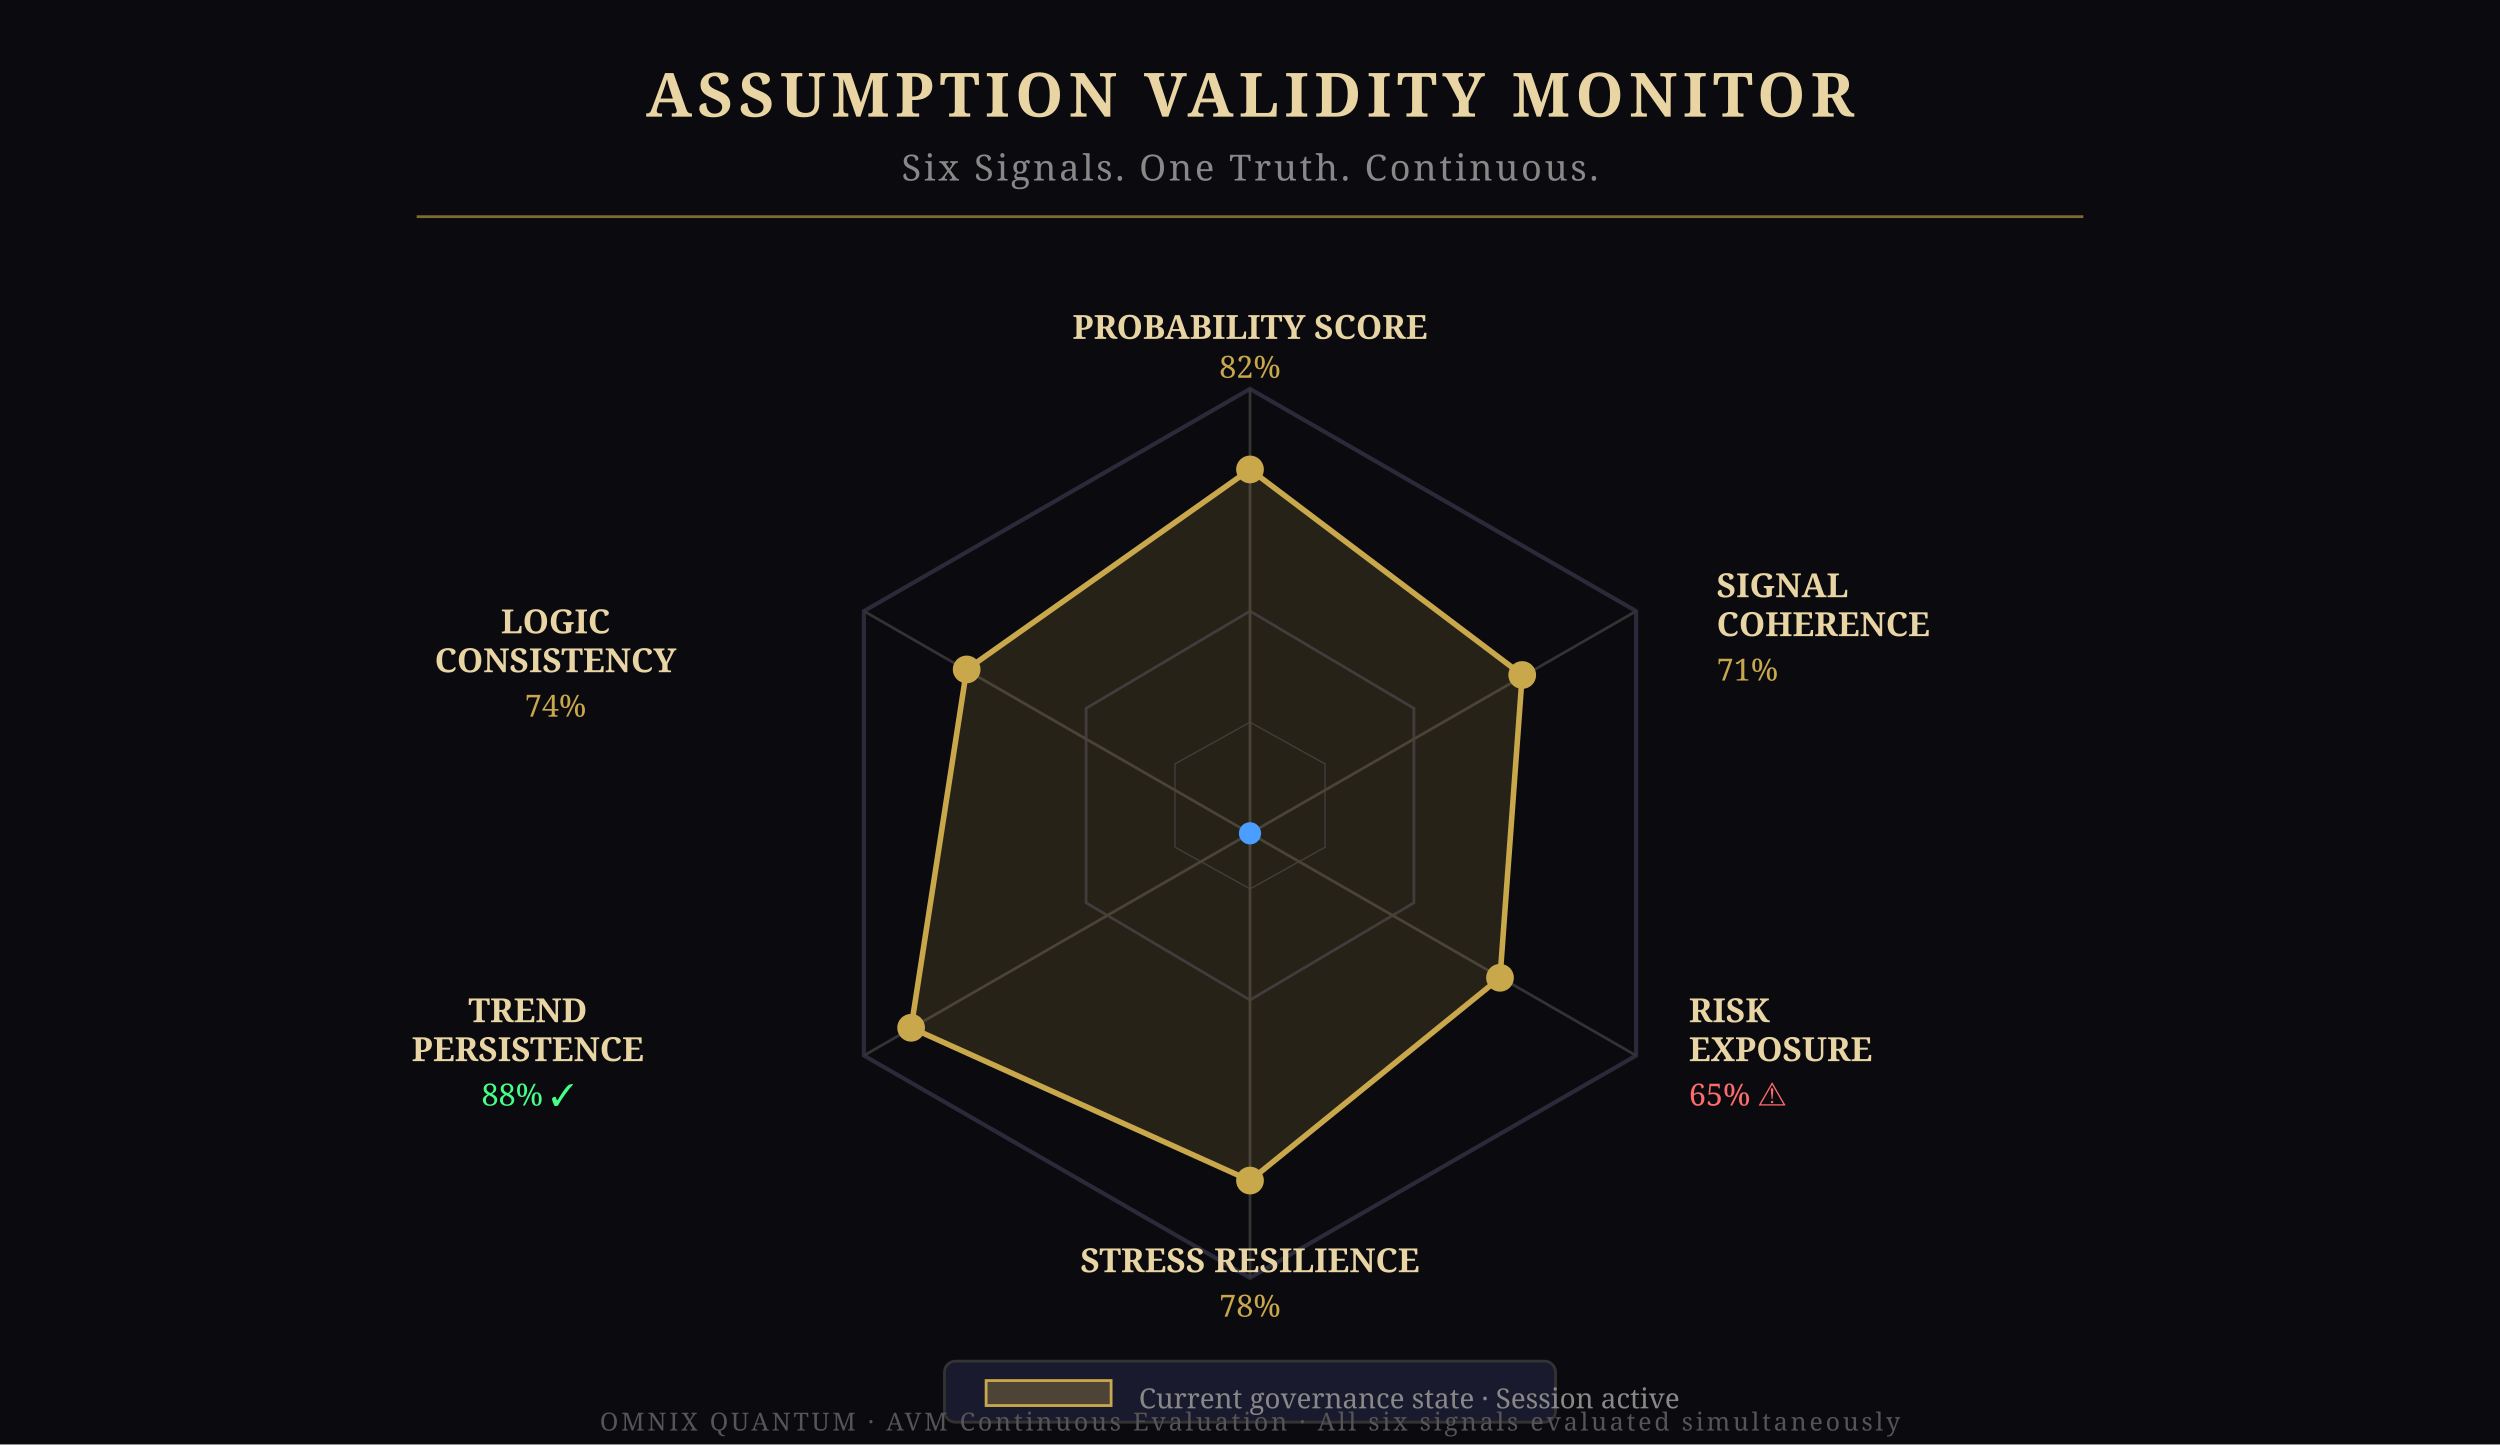
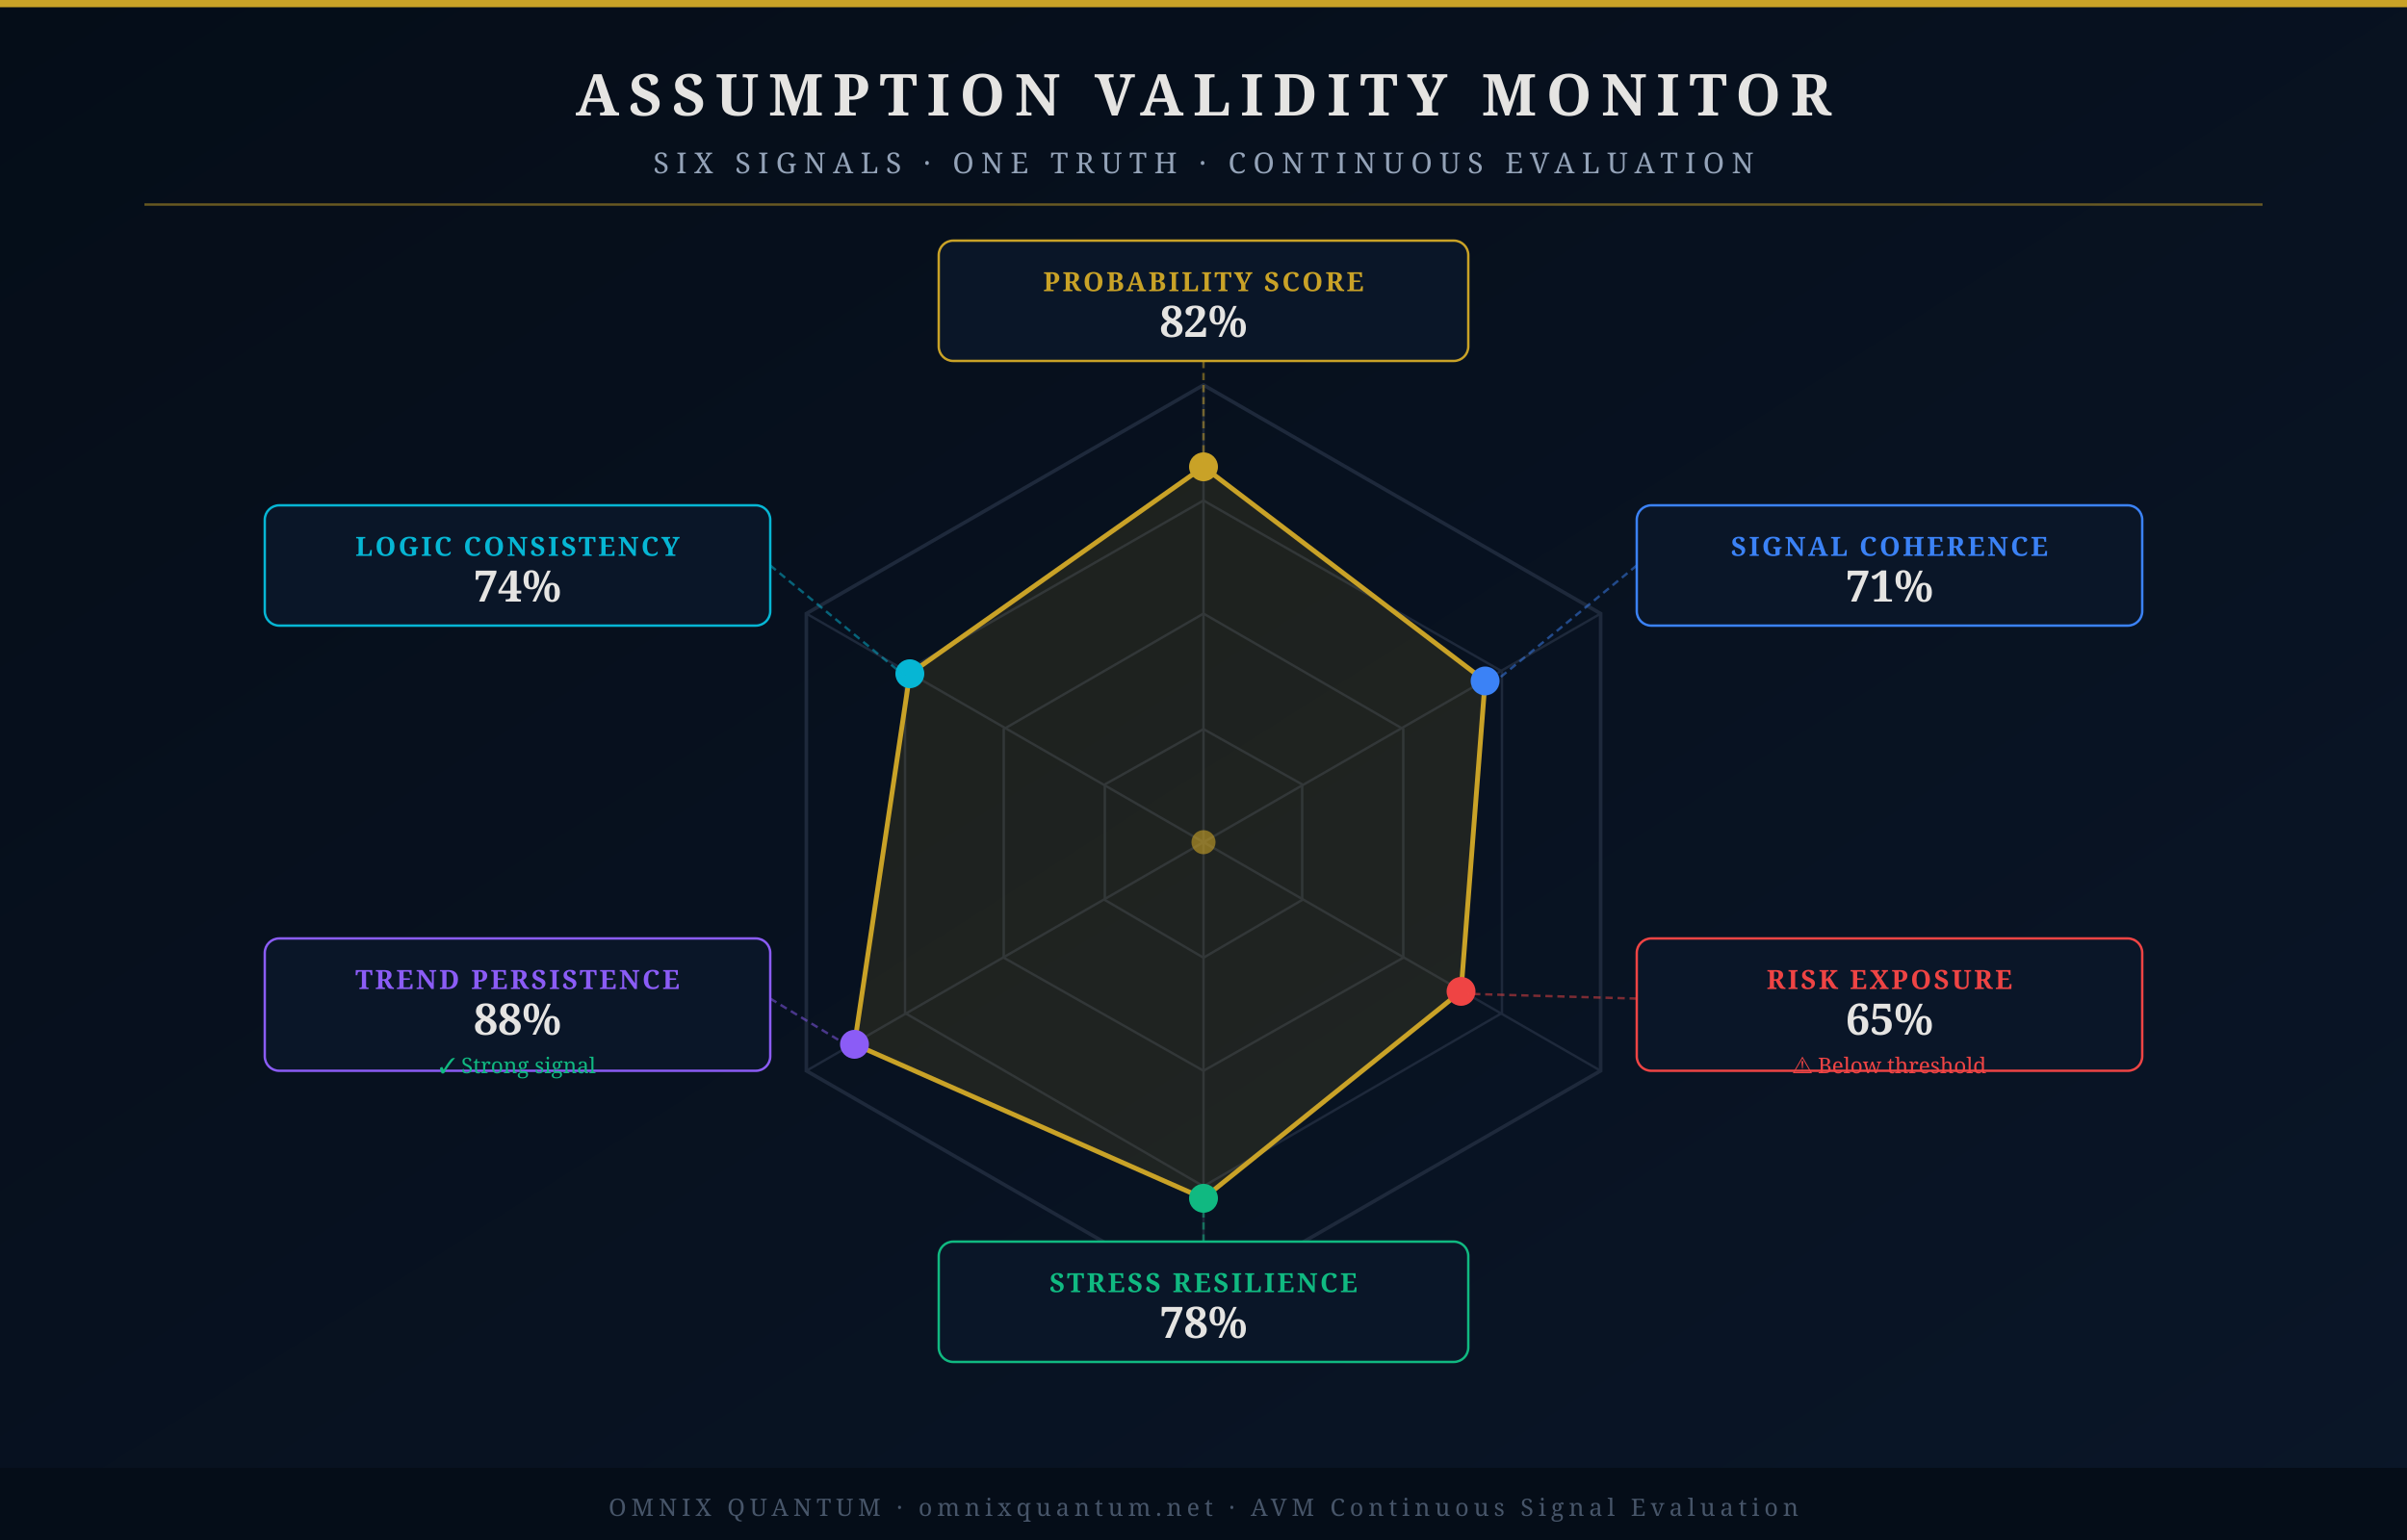
- <svg xmlns="http://www.w3.org/2000/svg" viewBox="0 0 900 520" font-family="Georgia, serif">
-   <rect width="900" height="520" fill="#0a0a0f" />
-   <text x="450" y="42" text-anchor="middle" fill="#e8d5a3" font-size="22" font-weight="bold" letter-spacing="2">ASSUMPTION VALIDITY MONITOR</text>
-   <text x="450" y="65" text-anchor="middle" fill="#888" font-size="13" letter-spacing="1">Six Signals. One Truth. Continuous.</text>
-   <line x1="150" y1="78" x2="750" y2="78" stroke="#c9a84c" stroke-width="1" opacity="0.6" />
-   <polygon points="450,140 589,220 589,380 450,460 311,380 311,220" fill="none" stroke="#2a2a3a" stroke-width="1.5" />
-   <polygon points="450,220 509,255 509,325 450,360 391,325 391,255" fill="none" stroke="#2a2a3a" stroke-width="1" />
-   <polygon points="450,260 477,275 477,305 450,320 423,305 423,275" fill="none" stroke="#2a2a3a" stroke-width="0.5" />
-   <line x1="450" y1="300" x2="450" y2="140" stroke="#333" stroke-width="1" />
-   <line x1="450" y1="300" x2="589" y2="220" stroke="#333" stroke-width="1" />
-   <line x1="450" y1="300" x2="589" y2="380" stroke="#333" stroke-width="1" />
-   <line x1="450" y1="300" x2="450" y2="460" stroke="#333" stroke-width="1" />
-   <line x1="450" y1="300" x2="311" y2="380" stroke="#333" stroke-width="1" />
-   <line x1="450" y1="300" x2="311" y2="220" stroke="#333" stroke-width="1" />
-   <polygon points="450,169 548,243 540,352 450,425 328,370 348,241" fill="#c9a84c" fill-opacity="0.15" stroke="#c9a84c" stroke-width="2" />
-   <circle cx="450" cy="169" r="5" fill="#c9a84c" />
-   <circle cx="548" cy="243" r="5" fill="#c9a84c" />
-   <circle cx="540" cy="352" r="5" fill="#c9a84c" />
-   <circle cx="450" cy="425" r="5" fill="#c9a84c" />
-   <circle cx="328" cy="370" r="5" fill="#c9a84c" />
-   <circle cx="348" cy="241" r="5" fill="#c9a84c" />
-   <circle cx="450" cy="300" r="4" fill="#4a9eff" />
-   <text x="450" y="122" text-anchor="middle" fill="#e8d5a3" font-size="12" font-weight="bold">PROBABILITY SCORE</text>
-   <text x="450" y="136" text-anchor="middle" fill="#c9a84c" font-size="11">82%</text>
-   <text x="618" y="215" text-anchor="start" fill="#e8d5a3" font-size="12" font-weight="bold">SIGNAL</text>
-   <text x="618" y="229" text-anchor="start" fill="#e8d5a3" font-size="12" font-weight="bold">COHERENCE</text>
-   <text x="618" y="245" text-anchor="start" fill="#c9a84c" font-size="11">71%</text>
-   <text x="608" y="368" text-anchor="start" fill="#e8d5a3" font-size="12" font-weight="bold">RISK</text>
-   <text x="608" y="382" text-anchor="start" fill="#e8d5a3" font-size="12" font-weight="bold">EXPOSURE</text>
-   <text x="608" y="398" text-anchor="start" fill="#ff6b6b" font-size="11">65% ⚠</text>
-   <text x="450" y="458" text-anchor="middle" fill="#e8d5a3" font-size="12" font-weight="bold">STRESS RESILIENCE</text>
-   <text x="450" y="474" text-anchor="middle" fill="#c9a84c" font-size="11">78%</text>
-   <text x="190" y="368" text-anchor="middle" fill="#e8d5a3" font-size="12" font-weight="bold">TREND</text>
-   <text x="190" y="382" text-anchor="middle" fill="#e8d5a3" font-size="12" font-weight="bold">PERSISTENCE</text>
-   <text x="190" y="398" text-anchor="middle" fill="#44ff88" font-size="11">88% ✓</text>
-   <text x="200" y="228" text-anchor="middle" fill="#e8d5a3" font-size="12" font-weight="bold">LOGIC</text>
-   <text x="200" y="242" text-anchor="middle" fill="#e8d5a3" font-size="12" font-weight="bold">CONSISTENCY</text>
-   <text x="200" y="258" text-anchor="middle" fill="#c9a84c" font-size="11">74%</text>
-   <rect x="340" y="490" width="220" height="22" rx="4" fill="#1a1a2e" stroke="#333" />
-   <polygon points="355,497 400,497 400,506 355,506" fill="#c9a84c" fill-opacity="0.3" stroke="#c9a84c" stroke-width="1" />
-   <text x="410" y="507" fill="#888" font-size="10">Current governance state · Session active</text>
-   <text x="450" y="515" text-anchor="middle" fill="#555" font-size="9" letter-spacing="1">OMNIX QUANTUM · AVM Continuous Evaluation · All six signals evaluated simultaneously</text>
+ <svg xmlns="http://www.w3.org/2000/svg" viewBox="0 0 1000 640" font-family="'Georgia', serif">
+   <defs>
+     <linearGradient id="bg2" x1="0%" y1="0%" x2="100%" y2="100%">
+       <stop offset="0%" style="stop-color:#050D18" />
+       <stop offset="100%" style="stop-color:#0A1628" />
+     </linearGradient>
+   </defs>
+   <rect width="1000" height="640" fill="url(#bg2)" />
+   <rect x="0" y="0" width="1000" height="3" fill="#C9A227" />
+   <text x="500" y="48" text-anchor="middle" fill="#E5E4E2" font-size="24" font-weight="bold" letter-spacing="4">ASSUMPTION VALIDITY MONITOR</text>
+   <text x="500" y="72" text-anchor="middle" fill="#94A3B8" font-size="12" letter-spacing="3">SIX SIGNALS · ONE TRUTH · CONTINUOUS EVALUATION</text>
+   <line x1="60" y1="85" x2="940" y2="85" stroke="#C9A227" stroke-width="1" opacity="0.5" />
+   <polygon points="500,303 541,326 541,374 500,398 459,374 459,326" fill="none" stroke="#1E293B" stroke-width="1" />
+   <polygon points="500,255 583,303 583,398 500,445 417,398 417,303" fill="none" stroke="#1E293B" stroke-width="1" />
+   <polygon points="500,208 624,279 624,421 500,493 376,421 376,279" fill="none" stroke="#1E293B" stroke-width="1" />
+   <polygon points="500,160 665,255 665,445 500,540 335,445 335,255" fill="none" stroke="#1E293B" stroke-width="1.5" />
+   <line x1="500" y1="350" x2="500" y2="160" stroke="#1E293B" stroke-width="1" />
+   <line x1="500" y1="350" x2="665" y2="255" stroke="#1E293B" stroke-width="1" />
+   <line x1="500" y1="350" x2="665" y2="445" stroke="#1E293B" stroke-width="1" />
+   <line x1="500" y1="350" x2="500" y2="540" stroke="#1E293B" stroke-width="1" />
+   <line x1="500" y1="350" x2="335" y2="445" stroke="#1E293B" stroke-width="1" />
+   <line x1="500" y1="350" x2="335" y2="255" stroke="#1E293B" stroke-width="1" />
+   <polygon points="500,194 617,283 607,412 500,498 355,434 378,280" fill="#C9A227" fill-opacity="0.12" stroke="#C9A227" stroke-width="2" />
+   <circle cx="500" cy="194" r="6" fill="#C9A227" />
+   <circle cx="617" cy="283" r="6" fill="#3B82F6" />
+   <circle cx="607" cy="412" r="6" fill="#EF4444" />
+   <circle cx="500" cy="498" r="6" fill="#10B981" />
+   <circle cx="355" cy="434" r="6" fill="#8B5CF6" />
+   <circle cx="378" cy="280" r="6" fill="#06B6D4" />
+   <circle cx="500" cy="350" r="5" fill="#C9A227" opacity="0.6" />
+   <rect x="390" y="100" width="220" height="50" rx="6" fill="#0A1628" stroke="#C9A227" stroke-width="1" />
+   <text x="500" y="121" text-anchor="middle" fill="#C9A227" font-size="11" font-weight="bold" letter-spacing="1">PROBABILITY SCORE</text>
+   <text x="500" y="140" text-anchor="middle" fill="#E5E4E2" font-size="18" font-weight="bold">82%</text>
+   <line x1="500" y1="150" x2="500" y2="192" stroke="#C9A227" stroke-width="1" stroke-dasharray="3,2" opacity="0.5" />
+   <rect x="680" y="210" width="210" height="50" rx="6" fill="#0A1628" stroke="#3B82F6" stroke-width="1" />
+   <text x="785" y="231" text-anchor="middle" fill="#3B82F6" font-size="11" font-weight="bold" letter-spacing="1">SIGNAL COHERENCE</text>
+   <text x="785" y="250" text-anchor="middle" fill="#E5E4E2" font-size="18" font-weight="bold">71%</text>
+   <line x1="680" y1="235" x2="619" y2="285" stroke="#3B82F6" stroke-width="1" stroke-dasharray="3,2" opacity="0.5" />
+   <rect x="680" y="390" width="210" height="55" rx="6" fill="#0A1628" stroke="#EF4444" stroke-width="1" />
+   <text x="785" y="411" text-anchor="middle" fill="#EF4444" font-size="11" font-weight="bold" letter-spacing="1">RISK EXPOSURE</text>
+   <text x="785" y="430" text-anchor="middle" fill="#E5E4E2" font-size="18" font-weight="bold">65%</text>
+   <text x="785" y="446" text-anchor="middle" fill="#EF4444" font-size="9">⚠ Below threshold</text>
+   <line x1="680" y1="415" x2="609" y2="413" stroke="#EF4444" stroke-width="1" stroke-dasharray="3,2" opacity="0.5" />
+   <rect x="390" y="516" width="220" height="50" rx="6" fill="#0A1628" stroke="#10B981" stroke-width="1" />
+   <text x="500" y="537" text-anchor="middle" fill="#10B981" font-size="11" font-weight="bold" letter-spacing="1">STRESS RESILIENCE</text>
+   <text x="500" y="556" text-anchor="middle" fill="#E5E4E2" font-size="18" font-weight="bold">78%</text>
+   <line x1="500" y1="516" x2="500" y2="500" stroke="#10B981" stroke-width="1" stroke-dasharray="3,2" opacity="0.5" />
+   <rect x="110" y="390" width="210" height="55" rx="6" fill="#0A1628" stroke="#8B5CF6" stroke-width="1" />
+   <text x="215" y="411" text-anchor="middle" fill="#8B5CF6" font-size="11" font-weight="bold" letter-spacing="1">TREND PERSISTENCE</text>
+   <text x="215" y="430" text-anchor="middle" fill="#E5E4E2" font-size="18" font-weight="bold">88%</text>
+   <text x="215" y="446" text-anchor="middle" fill="#10B981" font-size="9">✓ Strong signal</text>
+   <line x1="320" y1="415" x2="353" y2="435" stroke="#8B5CF6" stroke-width="1" stroke-dasharray="3,2" opacity="0.5" />
+   <rect x="110" y="210" width="210" height="50" rx="6" fill="#0A1628" stroke="#06B6D4" stroke-width="1" />
+   <text x="215" y="231" text-anchor="middle" fill="#06B6D4" font-size="11" font-weight="bold" letter-spacing="1">LOGIC CONSISTENCY</text>
+   <text x="215" y="250" text-anchor="middle" fill="#E5E4E2" font-size="18" font-weight="bold">74%</text>
+   <line x1="320" y1="235" x2="376" y2="281" stroke="#06B6D4" stroke-width="1" stroke-dasharray="3,2" opacity="0.5" />
+   <rect x="0" y="610" width="1000" height="30" fill="#050D18" />
+   <text x="500" y="630" text-anchor="middle" fill="#475569" font-size="10" letter-spacing="2">OMNIX QUANTUM  ·  omnixquantum.net  ·  AVM Continuous Signal Evaluation</text>
</svg>
